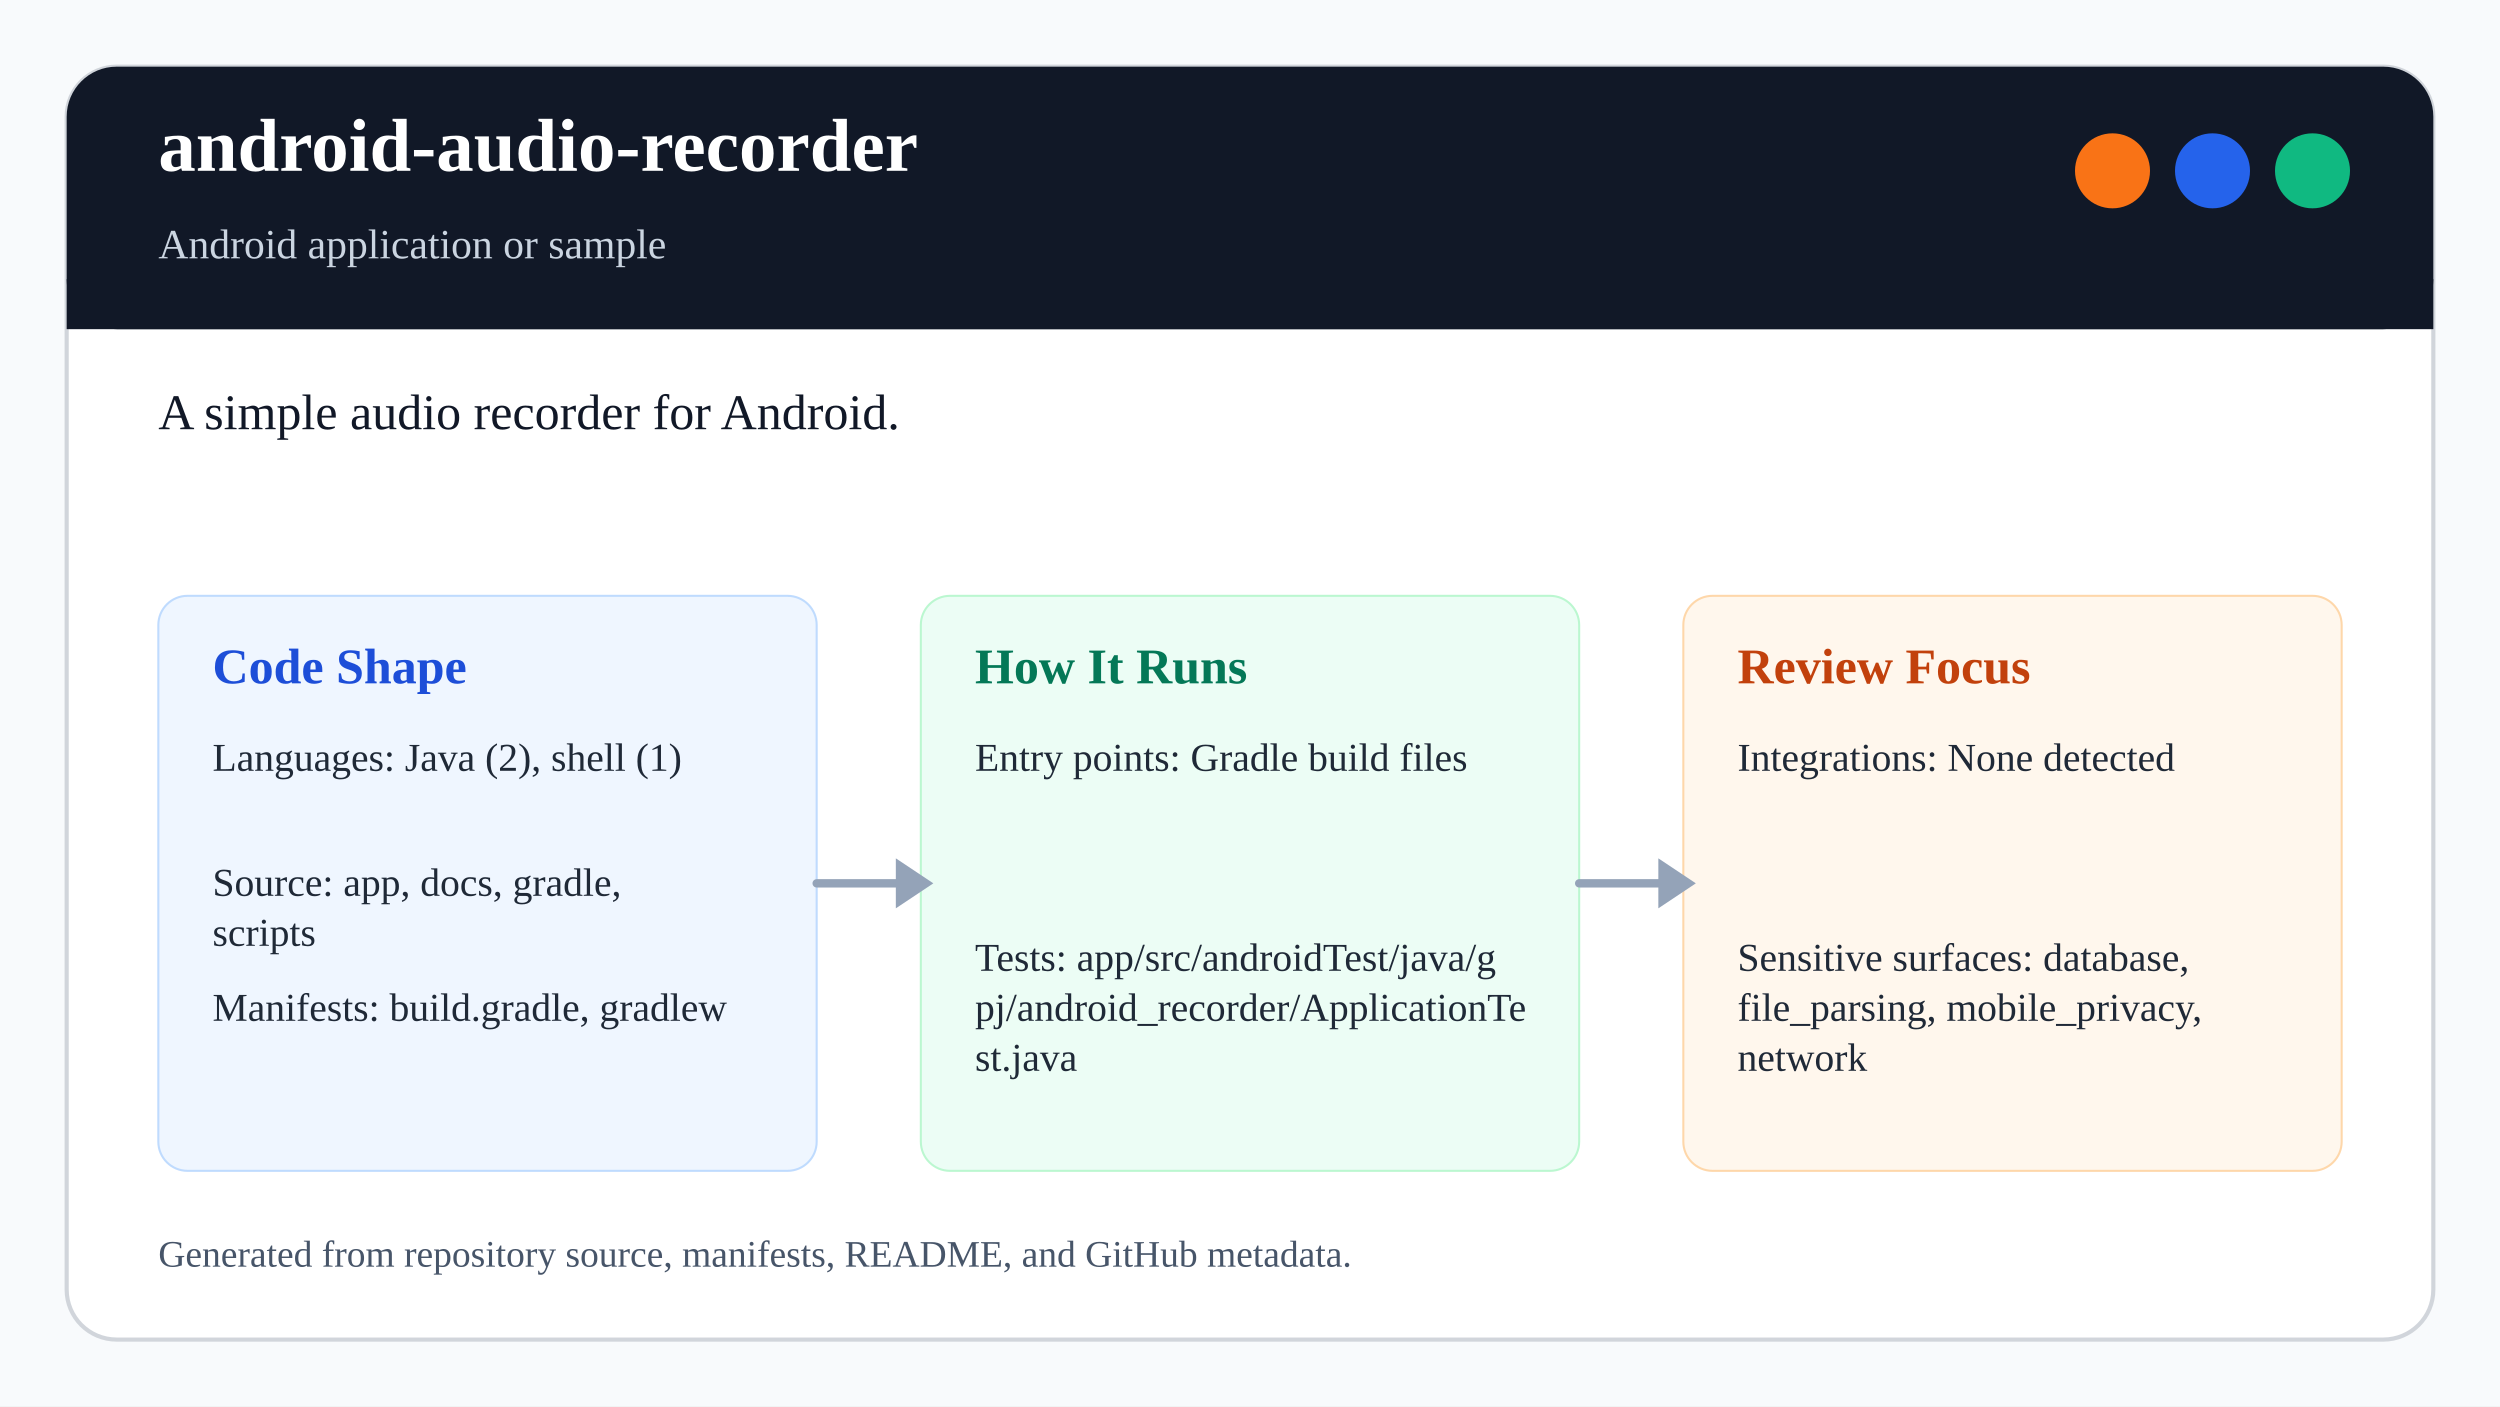
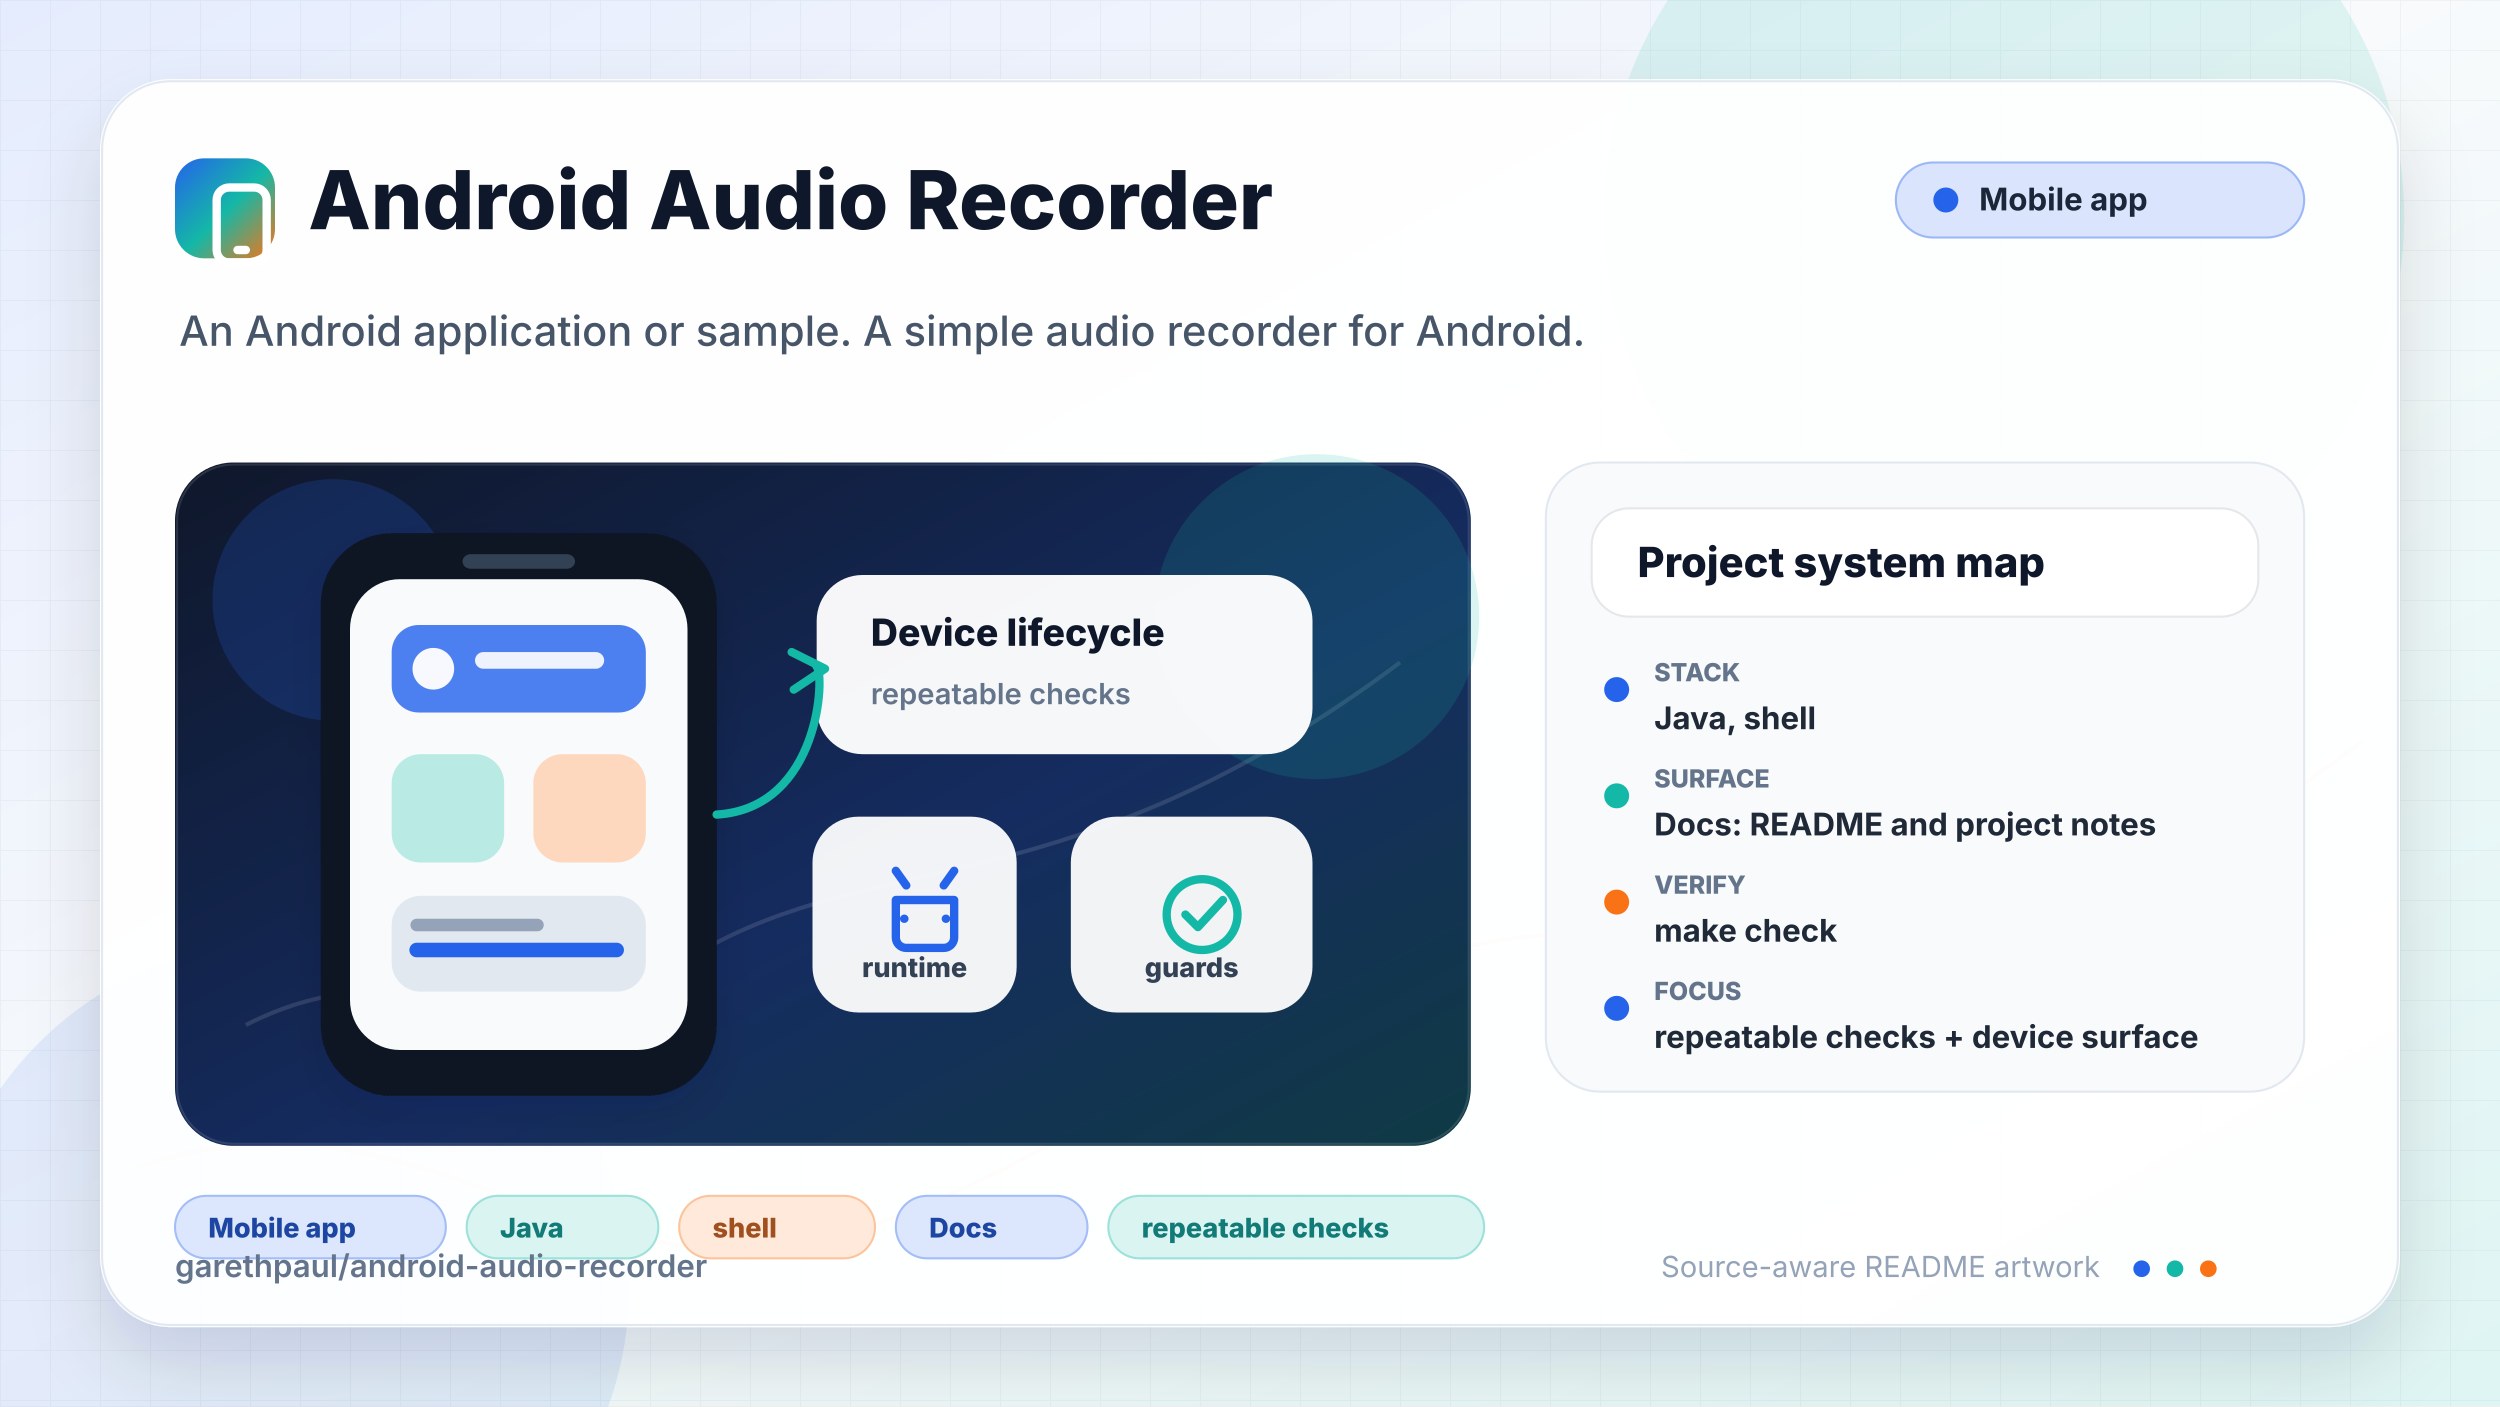
- <svg xmlns="http://www.w3.org/2000/svg" width="1200" height="675" viewBox="0 0 1200 675" role="img" aria-labelledby="title desc">
-   <rect width="1200" height="675" fill="#f8fafc" />
-   <rect x="32" y="32" width="1136" height="611" rx="24" fill="#ffffff" stroke="#d1d5db" stroke-width="2" />
-   <rect x="32" y="32" width="1136" height="126" rx="24" fill="#111827" />
-   <path d="M32 134h1136v24H32z" fill="#111827" />
-   <circle cx="1062" cy="82" r="18" fill="#2563eb" />
-   <circle cx="1110" cy="82" r="18" fill="#10b981" />
-   <circle cx="1014" cy="82" r="18" fill="#f97316" />
-   <text x="76" y="82" font-size="36" fill="#ffffff" font-weight="700">android-audio-recorder</text>
-   <text x="76" y="124" font-size="20" fill="#cbd5e1">Android application or sample</text>
-   <text x="76" y="206" font-size="24" fill="#111827">A simple audio recorder for Android.</text>
-   <rect x="76" y="286" width="316" height="276" rx="14" fill="#eff6ff" stroke="#bfdbfe" />
-   <text x="102" y="328" font-size="24" font-weight="700" fill="#1d4ed8">Code Shape</text>
-   <text x="102" y="370" font-size="19" fill="#1f2937">Languages: Java (2), shell (1)</text>
-   <text x="102" y="430" font-size="19" fill="#1f2937">Source: app, docs, gradle,</text>
-   <text x="102" y="454" font-size="19" fill="#1f2937">scripts</text>
-   <text x="102" y="490" font-size="19" fill="#1f2937">Manifests: build.gradle, gradlew</text>
-   <rect x="442" y="286" width="316" height="276" rx="14" fill="#ecfdf5" stroke="#bbf7d0" />
-   <text x="468" y="328" font-size="24" font-weight="700" fill="#047857">How It Runs</text>
-   <text x="468" y="370" font-size="19" fill="#1f2937">Entry points: Gradle build files</text>
-   <text x="468" y="466" font-size="19" fill="#1f2937">Tests: app/src/androidTest/java/g</text>
-   <text x="468" y="490" font-size="19" fill="#1f2937">pj/android_recorder/ApplicationTe</text>
-   <text x="468" y="514" font-size="19" fill="#1f2937">st.java</text>
-   <rect x="808" y="286" width="316" height="276" rx="14" fill="#fff7ed" stroke="#fed7aa" />
-   <text x="834" y="328" font-size="24" font-weight="700" fill="#c2410c">Review Focus</text>
-   <text x="834" y="370" font-size="19" fill="#1f2937">Integrations: None detected</text>
-   <text x="834" y="466" font-size="19" fill="#1f2937">Sensitive surfaces: database,</text>
-   <text x="834" y="490" font-size="19" fill="#1f2937">file_parsing, mobile_privacy,</text>
-   <text x="834" y="514" font-size="19" fill="#1f2937">network</text>
-   <path d="M392 424h50" stroke="#94a3b8" stroke-width="4" stroke-linecap="round" />
-   <path d="M430 412l18 12-18 12z" fill="#94a3b8" />
-   <path d="M758 424h50" stroke="#94a3b8" stroke-width="4" stroke-linecap="round" />
-   <path d="M796 412l18 12-18 12z" fill="#94a3b8" />
-   <text x="76" y="608" font-size="18" fill="#475569">Generated from repository source, manifests, README, and GitHub metadata.</text>
+ <svg xmlns="http://www.w3.org/2000/svg" width="1200" height="675" viewBox="0 0 1200 675" role="img" aria-labelledby="pp82rp6-title pp82rp6-desc">
+   <defs>
+     <linearGradient id="pp82rp6-bg" x1="0" y1="0" x2="1" y2="1">
+       <stop offset="0%" stop-color="#e5ecfd" />
+       <stop offset="48%" stop-color="#f8fafc" />
+       <stop offset="100%" stop-color="#def5f3" />
+     </linearGradient>
+     <linearGradient id="pp82rp6-stage" x1="0" y1="0" x2="1" y2="1">
+       <stop offset="0%" stop-color="#0f172a" />
+       <stop offset="58%" stop-color="#152c60" />
+       <stop offset="100%" stop-color="#103a45" />
+     </linearGradient>
+     <linearGradient id="pp82rp6-accent" x1="0" y1="0" x2="1" y2="1">
+       <stop offset="0%" stop-color="#2563eb" />
+       <stop offset="52%" stop-color="#14b8a6" />
+       <stop offset="100%" stop-color="#f97316" />
+     </linearGradient>
+     <linearGradient id="pp82rp6-soft" x1="0" y1="0" x2="1" y2="1">
+       <stop offset="0%" stop-color="#cbdafa" />
+       <stop offset="100%" stop-color="#fee0cc" />
+     </linearGradient>
+     <filter id="pp82rp6-shadow" x="-20%" y="-20%" width="140%" height="150%">
+       <feDropShadow dx="0" dy="18" stdDeviation="18" flood-color="#0f172a" flood-opacity="0.14" />
+     </filter>
+     <filter id="pp82rp6-miniShadow" x="-20%" y="-20%" width="140%" height="150%">
+       <feDropShadow dx="0" dy="8" stdDeviation="10" flood-color="#0f172a" flood-opacity="0.12" />
+     </filter>
+     <pattern id="pp82rp6-grid" width="24" height="24" patternUnits="userSpaceOnUse">
+       <path d="M24 0H0v24" fill="none" stroke="#94a3b8" stroke-opacity="0.16" stroke-width="1" />
+     </pattern>
+     <style>
+       .label { font: 700 13px ui-sans-serif, system-ui, -apple-system, BlinkMacSystemFont, "Segoe UI", sans-serif; letter-spacing: 0; text-transform: uppercase; }
+       .body { font-family: ui-sans-serif, system-ui, -apple-system, BlinkMacSystemFont, "Segoe UI", sans-serif; letter-spacing: 0; }
+     </style>
+   </defs>
+   <rect width="1200" height="675" fill="url(#pp82rp6-bg)" />
+   <rect width="1200" height="675" fill="url(#pp82rp6-grid)" opacity="0.65" />
+   <circle cx="136" cy="618" r="166" fill="#2563eb" opacity="0.10" />
+   <circle cx="962" cy="104" r="192" fill="#14b8a6" opacity="0.12" />
+   <path d="M66 560 C214 512 278 642 430 584 C576 528 676 408 838 462 C966 504 1034 426 1134 356" fill="none" stroke="#f97316" stroke-width="2" stroke-opacity="0.18" />
+   <rect x="48" y="38" width="1104" height="599" rx="34" fill="#ffffff" opacity="0.94" filter="url(#pp82rp6-shadow)" />
+   <rect x="49" y="39" width="1102" height="597" rx="33" fill="none" stroke="#e2e8f0" stroke-width="1" />
+   <g class="body">
+     <rect x="84" y="76" width="48" height="48" rx="14" fill="url(#pp82rp6-accent)" />
+     <rect x="104" y="90" width="24" height="36" rx="6" stroke="#ffffff" stroke-width="4" stroke-linecap="round" stroke-linejoin="round" fill="none" />
+     <path d="M16 30h4" transform="translate(98 90)" stroke="#ffffff" stroke-width="4" stroke-linecap="round" stroke-linejoin="round" fill="none" />
+     <text x="148" y="110" fill="#0f172a" font-size="39" font-weight="800">Android Audio Recorder</text>
+     <rect x="910" y="78" width="196" height="36" rx="18" fill="#dae4fc" stroke="#9bb7f6" />
+     <circle cx="934" cy="96" r="6" fill="#2563eb" />
+     <text x="950" y="101" fill="#1c2639" font-size="15" font-weight="700">Mobile app</text>
+     <text x="86" y="166" fill="#475569" font-size="20" font-weight="500">An Android application or sample. A simple audio recorder for Android.</text>
+   </g>
+   <g transform="translate(84 222)">
+     <rect x="0" y="0" width="622" height="328" rx="28" fill="url(#pp82rp6-stage)" />
+     <rect x="1" y="1" width="620" height="326" rx="27" fill="none" stroke="#ffffff" stroke-opacity="0.12" />
+     <path d="M34 270 C116 228 166 286 250 236 C338 184 430 214 588 96" fill="none" stroke="#ffffff" stroke-opacity="0.12" stroke-width="2" />
+     <circle cx="76" cy="66" r="58" fill="#2563eb" opacity="0.20" />
+     <circle cx="548" cy="74" r="78" fill="#14b8a6" opacity="0.16" />
+     <g class="body">
+       <rect x="70" y="34" width="190" height="270" rx="34" fill="#0b1220" filter="url(#pp82rp6-miniShadow)" />
+       <rect x="84" y="56" width="162" height="226" rx="24" fill="#f8fafc" />
+       <rect x="138" y="44" width="54" height="7" rx="4" fill="#334155" />
+       <rect x="104" y="78" width="122" height="42" rx="13" fill="#4c7fef" />
+       <circle cx="124" cy="99" r="10" fill="#ffffff" opacity="0.95" />
+       <rect x="144" y="91" width="62" height="8" rx="4" fill="#ffffff" opacity="0.9" />
+       <rect x="104" y="140" width="54" height="52" rx="14" fill="#b9eae4" />
+       <rect x="172" y="140" width="54" height="52" rx="14" fill="#fdd8be" />
+       <rect x="104" y="208" width="122" height="46" rx="14" fill="#e2e8f0" />
+       <path d="M116 234h96" stroke="#2563eb" stroke-width="7" stroke-linecap="round" />
+       <path d="M116 222h58" stroke="#94a3b8" stroke-width="6" stroke-linecap="round" />
+       <rect x="308" y="54" width="238" height="86" rx="22" fill="#ffffff" opacity="0.96" />
+       <text x="334" y="88" fill="#0f172a" font-size="18" font-weight="800">Device lifecycle</text>
+       <text x="334" y="116" fill="#64748b" font-size="14" font-weight="600">repeatable checks</text>
+       <path d="M260 169 C310 166 312 101 308 98" fill="none" stroke="#14b8a6" stroke-width="4" stroke-linecap="round" />
+       <path d="M296 91 l16 8 -15 10" fill="none" stroke="#14b8a6" stroke-width="4" stroke-linecap="round" stroke-linejoin="round" />
+       <rect x="306" y="170" width="98" height="94" rx="22" fill="#ffffff" opacity="0.94" />
+       <rect x="430" y="170" width="116" height="94" rx="22" fill="#ffffff" opacity="0.94" />
+       <path d="M8 16h28v18a5 5 0 0 1-5 5H13a5 5 0 0 1-5-5V16z" transform="translate(338 194)" stroke="#2563eb" stroke-width="4" stroke-linecap="round" stroke-linejoin="round" fill="none" />
+       <path d="M13 9 8 2 M31 9l5-7 M12 25h.1 M32 25h.1" transform="translate(338 194)" stroke="#2563eb" stroke-width="4" stroke-linecap="round" stroke-linejoin="round" fill="none" />
+       <circle cx="493" cy="217" r="17" stroke="#14b8a6" stroke-width="4" stroke-linecap="round" stroke-linejoin="round" fill="none" />
+       <path d="M13 21l6 6 12-13" transform="translate(472 196)" stroke="#14b8a6" stroke-width="4" stroke-linecap="round" stroke-linejoin="round" fill="none" />
+       <text x="355" y="247" fill="#334155" font-size="13" text-anchor="middle" font-weight="800">runtime</text>
+       <text x="488" y="247" fill="#334155" font-size="13" text-anchor="middle" font-weight="800">guards</text>
+     </g>
+   </g>
+   <g class="body" transform="translate(742 222)">
+     <rect x="0" y="0" width="364" height="302" rx="26" fill="#f8fafc" stroke="#e2e8f0" />
+     <rect x="22" y="22" width="320" height="52" rx="18" fill="#ffffff" stroke="#e5e7eb" />
+     <text x="44" y="55" fill="#0f172a" font-size="20" font-weight="800">Project system map</text>
+     <g transform="translate(24 94)">
+       <circle cx="10" cy="15" r="6" fill="#2563eb" />
+       <text x="28" y="11" fill="#64748b" font-size="12" font-weight="800">STACK</text>
+       <text x="28" y="34" fill="#1f2937" font-size="15" font-weight="650">Java, shell</text>
+     </g>
+     <g transform="translate(24 145)">
+       <circle cx="10" cy="15" r="6" fill="#14b8a6" />
+       <text x="28" y="11" fill="#64748b" font-size="12" font-weight="800">SURFACE</text>
+       <text x="28" y="34" fill="#1f2937" font-size="15" font-weight="650">Docs: README and project notes</text>
+     </g>
+     <g transform="translate(24 196)">
+       <circle cx="10" cy="15" r="6" fill="#f97316" />
+       <text x="28" y="11" fill="#64748b" font-size="12" font-weight="800">VERIFY</text>
+       <text x="28" y="34" fill="#1f2937" font-size="15" font-weight="650">make check</text>
+     </g>
+     <g transform="translate(24 247)">
+       <circle cx="10" cy="15" r="6" fill="#2563eb" />
+       <text x="28" y="11" fill="#64748b" font-size="12" font-weight="800">FOCUS</text>
+       <text x="28" y="34" fill="#1f2937" font-size="15" font-weight="650">repeatable checks + device surface</text>
+     </g>
+   </g>
+   <g class="body">
+     <rect x="84" y="574" width="130" height="30" rx="15" fill="#dce6fc" stroke="#a3bdf7" />
+     <text x="100" y="594" fill="#1d46a2" font-size="13" font-weight="800">Mobile app</text>
+     <rect x="224" y="574" width="92" height="30" rx="15" fill="#d9f4f1" stroke="#9ce1da" />
+     <text x="240" y="594" fill="#127b77" font-size="13" font-weight="800">Java</text>
+     <rect x="326" y="574" width="94" height="30" rx="15" fill="#fee9da" stroke="#fcc49d" />
+     <text x="342" y="594" fill="#a0501e" font-size="13" font-weight="800">shell</text>
+     <rect x="430" y="574" width="92" height="30" rx="15" fill="#dce6fc" stroke="#a3bdf7" />
+     <text x="446" y="594" fill="#1d46a2" font-size="13" font-weight="800">Docs</text>
+     <rect x="532" y="574" width="180.4" height="30" rx="15" fill="#d9f4f1" stroke="#9ce1da" />
+     <text x="548" y="594" fill="#127b77" font-size="13" font-weight="800">repeatable checks</text>
+   </g>
+   <g class="body">
+     <text x="84" y="613" fill="#64748b" font-size="15" font-weight="600">garethpaul/android-audio-recorder</text>
+     <text x="1008" y="613" fill="#94a3b8" font-size="14" text-anchor="end">Source-aware README artwork</text>
+     <circle cx="1028" cy="609" r="4" fill="#2563eb" />
+     <circle cx="1044" cy="609" r="4" fill="#14b8a6" />
+     <circle cx="1060" cy="609" r="4" fill="#f97316" />
+   </g>
</svg>
